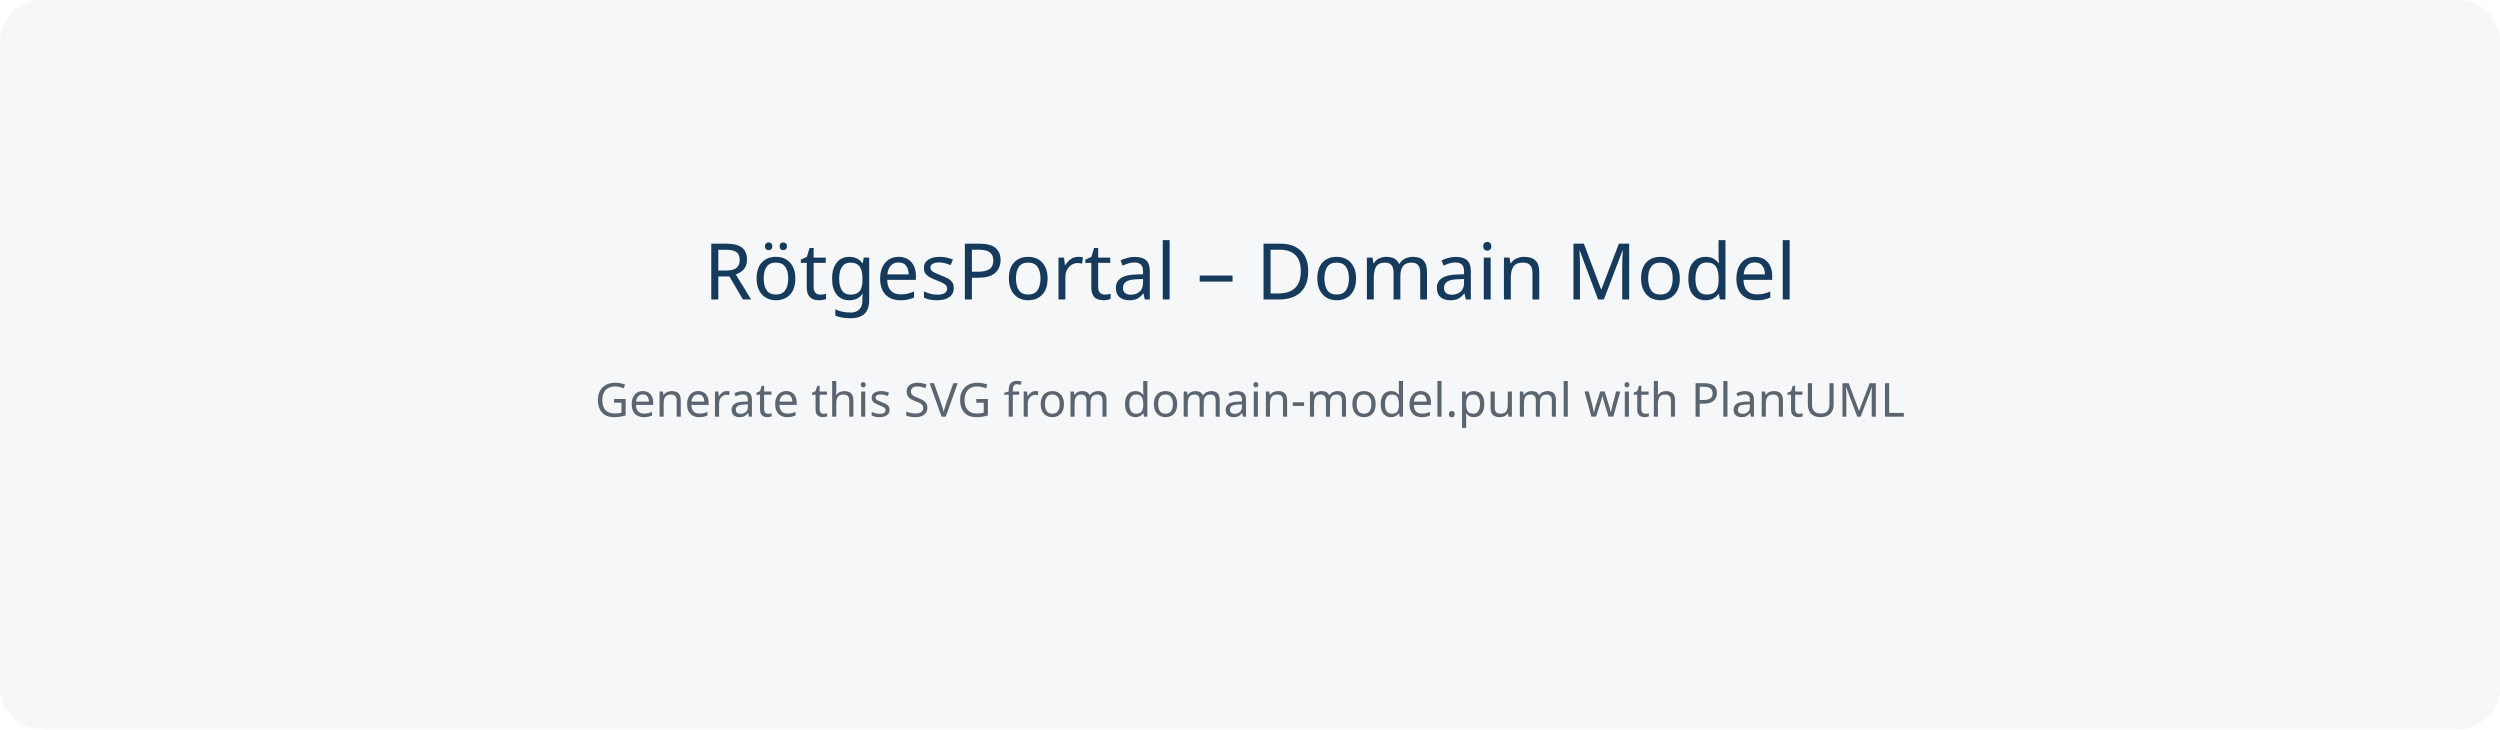
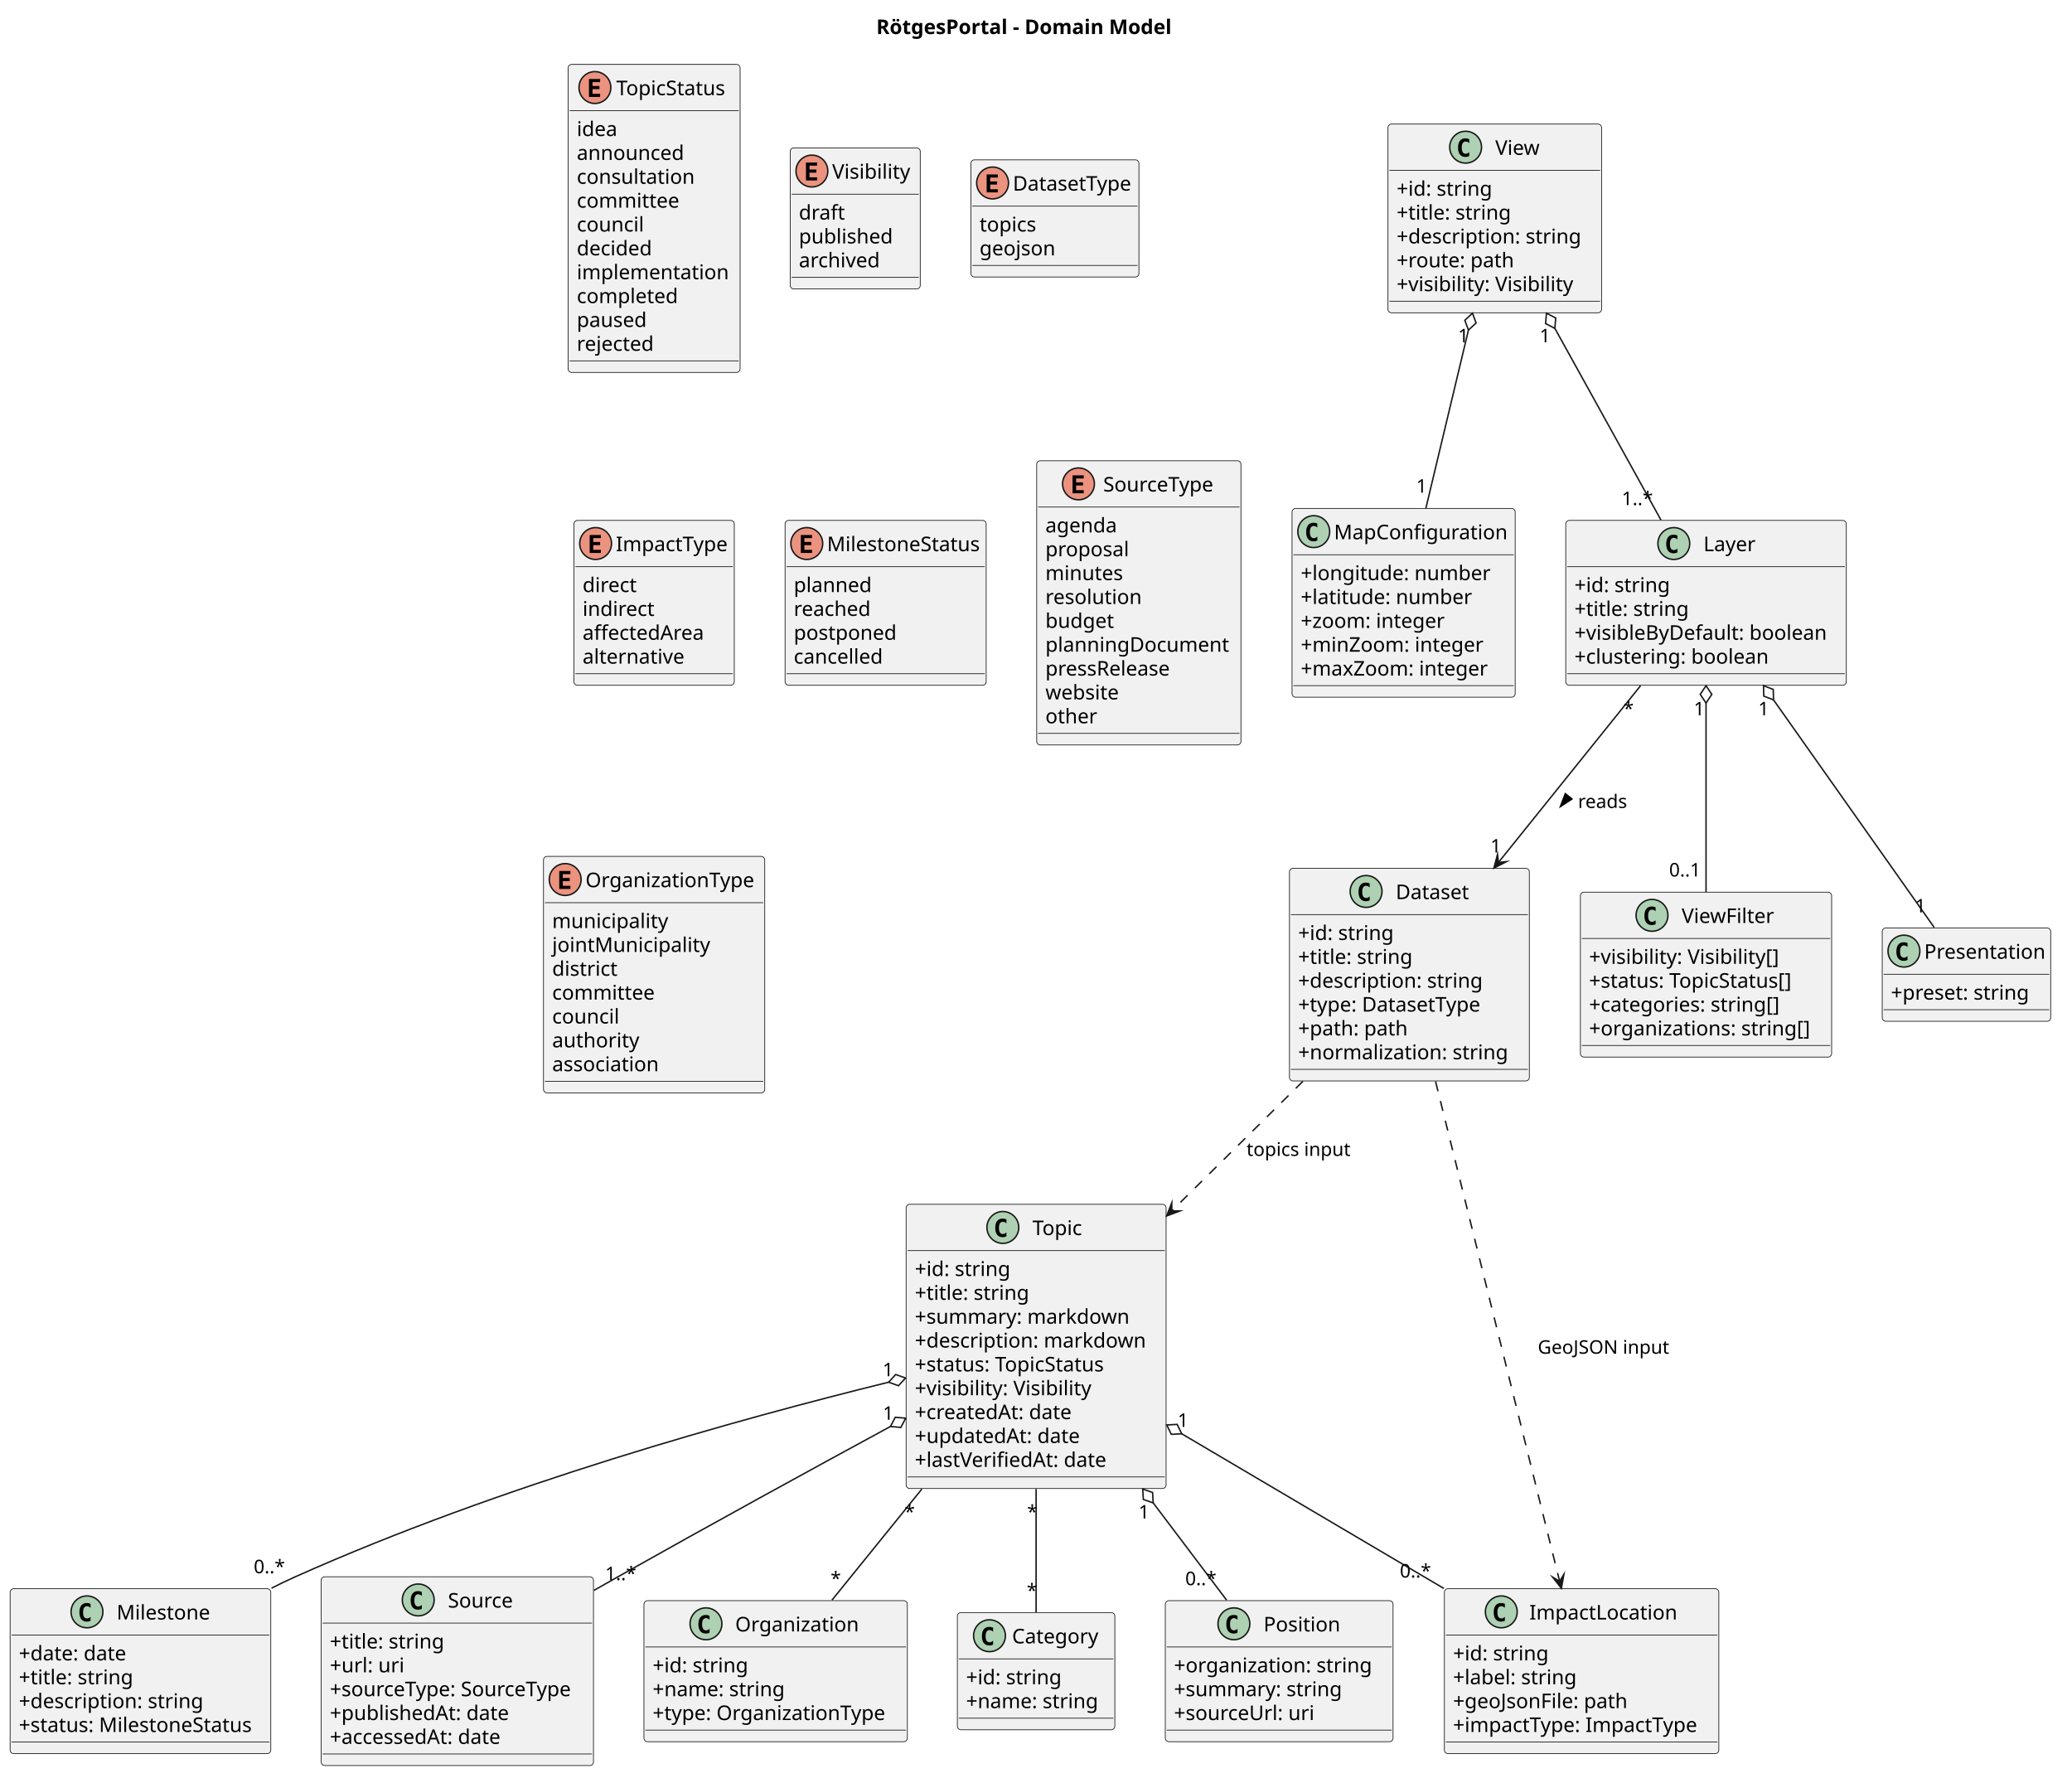
- <svg xmlns="http://www.w3.org/2000/svg" width="960" height="280" viewBox="0 0 960 280" role="img" aria-labelledby="title description">
-   <rect width="960" height="280" rx="16" fill="#f5f7f8" />
-   <text x="480" y="115" text-anchor="middle" font-family="sans-serif" font-size="30" fill="#153a5b">RötgesPortal – Domain Model</text>
-   <text x="480" y="160" text-anchor="middle" font-family="sans-serif" font-size="18" fill="#5b6570">Generate this SVG from domain-model.puml with PlantUML</text>
+ <svg xmlns="http://www.w3.org/2000/svg" contentStyleType="text/css" data-diagram-type="CLASS" height="1235px" preserveAspectRatio="none" style="width:1432px;height:1235px;background:#FFFFFF;" version="1.1" viewBox="0 0 1432 1235" width="1432px" zoomAndPan="magnify">
+   <defs />
+   <g>
+     <g class="title" data-source-line="1">
+       <text fill="#000000" font-family="sans-serif" font-size="14" font-weight="700" lengthAdjust="spacing" textLength="214.04" x="605.62" y="23.535">RötgesPortal - Domain Model</text>
+     </g>
+     <g class="entity" data-qualified-name="Topic" data-source-line="6" id="ent0001">
+       <rect fill="#F1F1F1" height="196.394" rx="2.5" ry="2.5" style="stroke:#181818;stroke-width:0.5;" width="179.665" x="626.24" y="832.178" />
+       <ellipse cx="693.082" cy="848.178" fill="#ADD1B2" rx="11" ry="11" style="stroke:#181818;stroke-width:1;" />
+       <path d="M695.555,854.321 Q694.974,854.62 694.335,854.77 Q693.696,854.919 692.99,854.919 Q690.483,854.919 689.163,853.267 Q687.843,851.615 687.843,848.494 Q687.843,845.365 689.163,843.713 Q690.483,842.061 692.99,842.061 Q693.696,842.061 694.343,842.211 Q694.99,842.36 695.555,842.659 L695.555,845.381 Q694.924,844.8 694.331,844.531 Q693.737,844.261 693.106,844.261 Q691.761,844.261 691.077,845.327 Q690.392,846.394 690.392,848.494 Q690.392,850.586 691.077,851.653 Q691.761,852.719 693.106,852.719 Q693.737,852.719 694.331,852.449 Q694.924,852.18 695.555,851.599 Z " fill="#000000" />
+       <text fill="#000000" font-family="sans-serif" font-size="14" lengthAdjust="spacing" textLength="37.481" x="713.582" y="853.469">Topic</text>
+       <line style="stroke:#181818;stroke-width:0.5;" x1="627.24" x2="804.905" y1="864.178" y2="864.178" />
+       <text fill="#000000" font-family="sans-serif" font-size="14" lengthAdjust="spacing" textLength="72.413" x="632.24" y="881.713">+id: string</text>
+       <text fill="#000000" font-family="sans-serif" font-size="14" lengthAdjust="spacing" textLength="85.921" x="632.24" y="898.202">+title: string</text>
+       <text fill="#000000" font-family="sans-serif" font-size="14" lengthAdjust="spacing" textLength="154.328" x="632.24" y="914.69">+summary: markdown</text>
+       <text fill="#000000" font-family="sans-serif" font-size="14" lengthAdjust="spacing" textLength="167.665" x="632.24" y="931.178">+description: markdown</text>
+       <text fill="#000000" font-family="sans-serif" font-size="14" lengthAdjust="spacing" textLength="140.205" x="632.24" y="947.667">+status: TopicStatus</text>
+       <text fill="#000000" font-family="sans-serif" font-size="14" lengthAdjust="spacing" textLength="133.855" x="632.24" y="964.155">+visibility: Visibility</text>
+       <text fill="#000000" font-family="sans-serif" font-size="14" lengthAdjust="spacing" textLength="114.741" x="632.24" y="980.643">+createdAt: date</text>
+       <text fill="#000000" font-family="sans-serif" font-size="14" lengthAdjust="spacing" textLength="120.353" x="632.24" y="997.131">+updatedAt: date</text>
+       <text fill="#000000" font-family="sans-serif" font-size="14" lengthAdjust="spacing" textLength="141.148" x="632.24" y="1013.62">+lastVerifiedAt: date</text>
+       <line style="stroke:#181818;stroke-width:0.5;" x1="627.24" x2="804.905" y1="1020.573" y2="1020.573" />
+     </g>
+     <g class="entity" data-qualified-name="TopicStatus" data-source-line="18" id="ent0002">
+       <rect fill="#F1F1F1" height="212.883" rx="2.5" ry="2.5" style="stroke:#181818;stroke-width:0.5;" width="118.873" x="392.63" y="44.488" />
+       <ellipse cx="411.15" cy="60.488" fill="#EB937F" rx="11" ry="11" style="stroke:#181818;stroke-width:1;" />
+       <path d="M414.764,66.988 L407.045,66.988 L407.045,54.595 L414.764,54.595 L414.764,56.753 L409.493,56.753 L409.493,59.426 L414.266,59.426 L414.266,61.584 L409.493,61.584 L409.493,64.83 L414.764,64.83 Z " fill="#000000" />
+       <text fill="#000000" font-family="sans-serif" font-size="14" lengthAdjust="spacing" textLength="79.051" x="425.932" y="65.779">TopicStatus</text>
+       <line style="stroke:#181818;stroke-width:0.5;" x1="393.63" x2="510.503" y1="76.488" y2="76.488" />
+       <text fill="#000000" font-family="sans-serif" font-size="14" lengthAdjust="spacing" textLength="28.39" x="398.63" y="94.023">idea</text>
+       <text fill="#000000" font-family="sans-serif" font-size="14" lengthAdjust="spacing" textLength="74.867" x="398.63" y="110.512">announced</text>
+       <text fill="#000000" font-family="sans-serif" font-size="14" lengthAdjust="spacing" textLength="83.87" x="398.63" y="127">consultation</text>
+       <text fill="#000000" font-family="sans-serif" font-size="14" lengthAdjust="spacing" textLength="72.03" x="398.63" y="143.488">committee</text>
+       <text fill="#000000" font-family="sans-serif" font-size="14" lengthAdjust="spacing" textLength="48.412" x="398.63" y="159.977">council</text>
+       <text fill="#000000" font-family="sans-serif" font-size="14" lengthAdjust="spacing" textLength="53.252" x="398.63" y="176.465">decided</text>
+       <text fill="#000000" font-family="sans-serif" font-size="14" lengthAdjust="spacing" textLength="106.873" x="398.63" y="192.953">implementation</text>
+       <text fill="#000000" font-family="sans-serif" font-size="14" lengthAdjust="spacing" textLength="71.347" x="398.63" y="209.441">completed</text>
+       <text fill="#000000" font-family="sans-serif" font-size="14" lengthAdjust="spacing" textLength="48.98" x="398.63" y="225.93">paused</text>
+       <text fill="#000000" font-family="sans-serif" font-size="14" lengthAdjust="spacing" textLength="54.605" x="398.63" y="242.418">rejected</text>
+       <line style="stroke:#181818;stroke-width:0.5;" x1="393.63" x2="510.503" y1="249.371" y2="249.371" />
+     </g>
+     <g class="entity" data-qualified-name="Visibility" data-source-line="31" id="ent0003">
+       <rect fill="#F1F1F1" height="97.465" rx="2.5" ry="2.5" style="stroke:#181818;stroke-width:0.5;" width="89.887" x="546.12" y="102.198" />
+       <ellipse cx="561.12" cy="118.198" fill="#EB937F" rx="11" ry="11" style="stroke:#181818;stroke-width:1;" />
+       <path d="M564.734,124.698 L557.014,124.698 L557.014,112.305 L564.734,112.305 L564.734,114.463 L559.463,114.463 L559.463,117.136 L564.236,117.136 L564.236,119.294 L559.463,119.294 L559.463,122.54 L564.734,122.54 Z " fill="#000000" />
+       <text fill="#000000" font-family="sans-serif" font-size="14" lengthAdjust="spacing" textLength="57.887" x="575.12" y="123.489">Visibility</text>
+       <line style="stroke:#181818;stroke-width:0.5;" x1="547.12" x2="635.007" y1="134.198" y2="134.198" />
+       <text fill="#000000" font-family="sans-serif" font-size="14" lengthAdjust="spacing" textLength="32.655" x="552.12" y="151.733">draft</text>
+       <text fill="#000000" font-family="sans-serif" font-size="14" lengthAdjust="spacing" textLength="66.842" x="552.12" y="168.222">published</text>
+       <text fill="#000000" font-family="sans-serif" font-size="14" lengthAdjust="spacing" textLength="57.224" x="552.12" y="184.71">archived</text>
+       <line style="stroke:#181818;stroke-width:0.5;" x1="547.12" x2="635.007" y1="191.663" y2="191.663" />
+     </g>
+     <g class="entity" data-qualified-name="Dataset" data-source-line="37" id="ent0004">
+       <rect fill="#F1F1F1" height="146.93" rx="2.5" ry="2.5" style="stroke:#181818;stroke-width:0.5;" width="165.795" x="891.17" y="600.008" />
+       <ellipse cx="944.138" cy="616.008" fill="#ADD1B2" rx="11" ry="11" style="stroke:#181818;stroke-width:1;" />
+       <path d="M946.611,622.151 Q946.03,622.45 945.391,622.6 Q944.752,622.749 944.047,622.749 Q941.54,622.749 940.22,621.097 Q938.9,619.445 938.9,616.324 Q938.9,613.195 940.22,611.543 Q941.54,609.891 944.047,609.891 Q944.752,609.891 945.399,610.04 Q946.047,610.19 946.611,610.489 L946.611,613.211 Q945.981,612.63 945.387,612.361 Q944.793,612.091 944.163,612.091 Q942.818,612.091 942.133,613.158 Q941.448,614.224 941.448,616.324 Q941.448,618.416 942.133,619.483 Q942.818,620.549 944.163,620.549 Q944.793,620.549 945.387,620.279 Q945.981,620.01 946.611,619.429 Z " fill="#000000" />
+       <text fill="#000000" font-family="sans-serif" font-size="14" lengthAdjust="spacing" textLength="51.358" x="964.638" y="621.299">Dataset</text>
+       <line style="stroke:#181818;stroke-width:0.5;" x1="892.17" x2="1055.965" y1="632.008" y2="632.008" />
+       <text fill="#000000" font-family="sans-serif" font-size="14" lengthAdjust="spacing" textLength="72.413" x="897.17" y="649.543">+id: string</text>
+       <text fill="#000000" font-family="sans-serif" font-size="14" lengthAdjust="spacing" textLength="85.921" x="897.17" y="666.032">+title: string</text>
+       <text fill="#000000" font-family="sans-serif" font-size="14" lengthAdjust="spacing" textLength="135.632" x="897.17" y="682.52">+description: string</text>
+       <text fill="#000000" font-family="sans-serif" font-size="14" lengthAdjust="spacing" textLength="133.287" x="897.17" y="699.008">+type: DatasetType</text>
+       <text fill="#000000" font-family="sans-serif" font-size="14" lengthAdjust="spacing" textLength="80.924" x="897.17" y="715.497">+path: path</text>
+       <text fill="#000000" font-family="sans-serif" font-size="14" lengthAdjust="spacing" textLength="153.795" x="897.17" y="731.985">+normalization: string</text>
+       <line style="stroke:#181818;stroke-width:0.5;" x1="892.17" x2="1055.965" y1="738.938" y2="738.938" />
+     </g>
+     <g class="entity" data-qualified-name="DatasetType" data-source-line="46" id="ent0005">
+       <rect fill="#F1F1F1" height="80.977" rx="2.5" ry="2.5" style="stroke:#181818;stroke-width:0.5;" width="116.137" x="671" y="110.438" />
+       <ellipse cx="686" cy="126.438" fill="#EB937F" rx="11" ry="11" style="stroke:#181818;stroke-width:1;" />
+       <path d="M689.614,132.938 L681.894,132.938 L681.894,120.545 L689.614,120.545 L689.614,122.703 L684.343,122.703 L684.343,125.376 L689.116,125.376 L689.116,127.534 L684.343,127.534 L684.343,130.78 L689.614,130.78 Z " fill="#000000" />
+       <text fill="#000000" font-family="sans-serif" font-size="14" lengthAdjust="spacing" textLength="84.137" x="700" y="131.729">DatasetType</text>
+       <line style="stroke:#181818;stroke-width:0.5;" x1="672" x2="786.137" y1="142.438" y2="142.438" />
+       <text fill="#000000" font-family="sans-serif" font-size="14" lengthAdjust="spacing" textLength="41.002" x="677" y="159.973">topics</text>
+       <text fill="#000000" font-family="sans-serif" font-size="14" lengthAdjust="spacing" textLength="53.812" x="677" y="176.462">geojson</text>
+       <line style="stroke:#181818;stroke-width:0.5;" x1="672" x2="786.137" y1="183.415" y2="183.415" />
+     </g>
+     <g class="entity" data-qualified-name="View" data-source-line="51" id="ent0006">
+       <rect fill="#F1F1F1" height="130.441" rx="2.5" ry="2.5" style="stroke:#181818;stroke-width:0.5;" width="147.632" x="959.25" y="85.708" />
+       <ellipse cx="1012.922" cy="101.708" fill="#ADD1B2" rx="11" ry="11" style="stroke:#181818;stroke-width:1;" />
+       <path d="M1015.395,107.851 Q1014.814,108.15 1014.175,108.3 Q1013.536,108.449 1012.831,108.449 Q1010.324,108.449 1009.004,106.797 Q1007.684,105.145 1007.684,102.024 Q1007.684,98.895 1009.004,97.243 Q1010.324,95.591 1012.831,95.591 Q1013.536,95.591 1014.184,95.74 Q1014.831,95.89 1015.395,96.189 L1015.395,98.911 Q1014.765,98.33 1014.171,98.061 Q1013.578,97.791 1012.947,97.791 Q1011.602,97.791 1010.917,98.858 Q1010.232,99.924 1010.232,102.024 Q1010.232,104.116 1010.917,105.183 Q1011.602,106.249 1012.947,106.249 Q1013.578,106.249 1014.171,105.98 Q1014.765,105.71 1015.395,105.129 Z " fill="#000000" />
+       <text fill="#000000" font-family="sans-serif" font-size="14" lengthAdjust="spacing" textLength="31.787" x="1033.422" y="106.999">View</text>
+       <line style="stroke:#181818;stroke-width:0.5;" x1="960.25" x2="1105.882" y1="117.708" y2="117.708" />
+       <text fill="#000000" font-family="sans-serif" font-size="14" lengthAdjust="spacing" textLength="72.413" x="965.25" y="135.243">+id: string</text>
+       <text fill="#000000" font-family="sans-serif" font-size="14" lengthAdjust="spacing" textLength="85.921" x="965.25" y="151.732">+title: string</text>
+       <text fill="#000000" font-family="sans-serif" font-size="14" lengthAdjust="spacing" textLength="135.632" x="965.25" y="168.22">+description: string</text>
+       <text fill="#000000" font-family="sans-serif" font-size="14" lengthAdjust="spacing" textLength="86.509" x="965.25" y="184.708">+route: path</text>
+       <text fill="#000000" font-family="sans-serif" font-size="14" lengthAdjust="spacing" textLength="133.855" x="965.25" y="201.197">+visibility: Visibility</text>
+       <line style="stroke:#181818;stroke-width:0.5;" x1="960.25" x2="1105.882" y1="208.15" y2="208.15" />
+     </g>
+     <g class="entity" data-qualified-name="MapConfiguration" data-source-line="59" id="ent0007">
+       <rect fill="#F1F1F1" height="130.441" rx="2.5" ry="2.5" style="stroke:#181818;stroke-width:0.5;" width="154.22" x="892.96" y="351.348" />
+       <ellipse cx="907.96" cy="367.348" fill="#ADD1B2" rx="11" ry="11" style="stroke:#181818;stroke-width:1;" />
+       <path d="M910.433,373.491 Q909.852,373.79 909.213,373.94 Q908.574,374.089 907.868,374.089 Q905.361,374.089 904.042,372.437 Q902.722,370.785 902.722,367.664 Q902.722,364.535 904.042,362.883 Q905.361,361.231 907.868,361.231 Q908.574,361.231 909.221,361.38 Q909.869,361.53 910.433,361.829 L910.433,364.551 Q909.802,363.97 909.209,363.701 Q908.615,363.431 907.984,363.431 Q906.64,363.431 905.955,364.498 Q905.27,365.564 905.27,367.664 Q905.27,369.756 905.955,370.823 Q906.64,371.889 907.984,371.889 Q908.615,371.889 909.209,371.62 Q909.802,371.35 910.433,370.769 Z " fill="#000000" />
+       <text fill="#000000" font-family="sans-serif" font-size="14" lengthAdjust="spacing" textLength="122.22" x="921.96" y="372.639">MapConfiguration</text>
+       <line style="stroke:#181818;stroke-width:0.5;" x1="893.96" x2="1046.18" y1="383.348" y2="383.348" />
+       <text fill="#000000" font-family="sans-serif" font-size="14" lengthAdjust="spacing" textLength="137.423" x="898.96" y="400.883">+longitude: number</text>
+       <text fill="#000000" font-family="sans-serif" font-size="14" lengthAdjust="spacing" textLength="124.373" x="898.96" y="417.372">+latitude: number</text>
+       <text fill="#000000" font-family="sans-serif" font-size="14" lengthAdjust="spacing" textLength="106.312" x="898.96" y="433.86">+zoom: integer</text>
+       <text fill="#000000" font-family="sans-serif" font-size="14" lengthAdjust="spacing" textLength="132.556" x="898.96" y="450.348">+minZoom: integer</text>
+       <text fill="#000000" font-family="sans-serif" font-size="14" lengthAdjust="spacing" textLength="136.138" x="898.96" y="466.837">+maxZoom: integer</text>
+       <line style="stroke:#181818;stroke-width:0.5;" x1="893.96" x2="1046.18" y1="473.79" y2="473.79" />
+     </g>
+     <g class="entity" data-qualified-name="Layer" data-source-line="67" id="ent0008">
+       <rect fill="#F1F1F1" height="113.953" rx="2.5" ry="2.5" style="stroke:#181818;stroke-width:0.5;" width="193.904" x="1082.12" y="359.588" />
+       <ellipse cx="1156.803" cy="375.588" fill="#ADD1B2" rx="11" ry="11" style="stroke:#181818;stroke-width:1;" />
+       <path d="M1159.276,381.731 Q1158.695,382.03 1158.055,382.18 Q1157.416,382.329 1156.711,382.329 Q1154.204,382.329 1152.884,380.677 Q1151.564,379.025 1151.564,375.904 Q1151.564,372.775 1152.884,371.123 Q1154.204,369.471 1156.711,369.471 Q1157.416,369.471 1158.064,369.62 Q1158.711,369.77 1159.276,370.069 L1159.276,372.791 Q1158.645,372.21 1158.051,371.941 Q1157.458,371.671 1156.827,371.671 Q1155.482,371.671 1154.797,372.738 Q1154.113,373.804 1154.113,375.904 Q1154.113,377.996 1154.797,379.063 Q1155.482,380.129 1156.827,380.129 Q1157.458,380.129 1158.051,379.86 Q1158.645,379.59 1159.276,379.009 Z " fill="#000000" />
+       <text fill="#000000" font-family="sans-serif" font-size="14" lengthAdjust="spacing" textLength="36.039" x="1177.303" y="380.879">Layer</text>
+       <line style="stroke:#181818;stroke-width:0.5;" x1="1083.12" x2="1275.024" y1="391.588" y2="391.588" />
+       <text fill="#000000" font-family="sans-serif" font-size="14" lengthAdjust="spacing" textLength="72.413" x="1088.12" y="409.123">+id: string</text>
+       <text fill="#000000" font-family="sans-serif" font-size="14" lengthAdjust="spacing" textLength="85.921" x="1088.12" y="425.612">+title: string</text>
+       <text fill="#000000" font-family="sans-serif" font-size="14" lengthAdjust="spacing" textLength="181.904" x="1088.12" y="442.1">+visibleByDefault: boolean</text>
+       <text fill="#000000" font-family="sans-serif" font-size="14" lengthAdjust="spacing" textLength="141.538" x="1088.12" y="458.588">+clustering: boolean</text>
+       <line style="stroke:#181818;stroke-width:0.5;" x1="1083.12" x2="1275.024" y1="465.541" y2="465.541" />
+     </g>
+     <g class="entity" data-qualified-name="ViewFilter" data-source-line="74" id="ent0009">
+       <rect fill="#F1F1F1" height="113.953" rx="2.5" ry="2.5" style="stroke:#181818;stroke-width:0.5;" width="173.649" x="1092.24" y="616.498" />
+       <ellipse cx="1141.739" cy="632.498" fill="#ADD1B2" rx="11" ry="11" style="stroke:#181818;stroke-width:1;" />
+       <path d="M1144.212,638.641 Q1143.631,638.94 1142.992,639.09 Q1142.353,639.239 1141.647,639.239 Q1139.14,639.239 1137.821,637.587 Q1136.501,635.935 1136.501,632.814 Q1136.501,629.685 1137.821,628.033 Q1139.14,626.381 1141.647,626.381 Q1142.353,626.381 1143,626.53 Q1143.648,626.68 1144.212,626.979 L1144.212,629.701 Q1143.581,629.12 1142.988,628.851 Q1142.394,628.581 1141.763,628.581 Q1140.419,628.581 1139.734,629.648 Q1139.049,630.714 1139.049,632.814 Q1139.049,634.906 1139.734,635.973 Q1140.419,637.039 1141.763,637.039 Q1142.394,637.039 1142.988,636.769 Q1143.581,636.5 1144.212,635.919 Z " fill="#000000" />
+       <text fill="#000000" font-family="sans-serif" font-size="14" lengthAdjust="spacing" textLength="66.151" x="1162.239" y="637.789">ViewFilter</text>
+       <line style="stroke:#181818;stroke-width:0.5;" x1="1093.24" x2="1264.889" y1="648.498" y2="648.498" />
+       <text fill="#000000" font-family="sans-serif" font-size="14" lengthAdjust="spacing" textLength="142.96" x="1098.24" y="666.033">+visibility: Visibility[]</text>
+       <text fill="#000000" font-family="sans-serif" font-size="14" lengthAdjust="spacing" textLength="149.31" x="1098.24" y="682.522">+status: TopicStatus[]</text>
+       <text fill="#000000" font-family="sans-serif" font-size="14" lengthAdjust="spacing" textLength="138.64" x="1098.24" y="699.01">+categories: string[]</text>
+       <text fill="#000000" font-family="sans-serif" font-size="14" lengthAdjust="spacing" textLength="161.649" x="1098.24" y="715.498">+organizations: string[]</text>
+       <line style="stroke:#181818;stroke-width:0.5;" x1="1093.24" x2="1264.889" y1="722.451" y2="722.451" />
+     </g>
+     <g class="entity" data-qualified-name="Presentation" data-source-line="81" id="ent0010">
+       <rect fill="#F1F1F1" height="64.488" rx="2.5" ry="2.5" style="stroke:#181818;stroke-width:0.5;" width="116.431" x="1300.85" y="641.228" />
+       <ellipse cx="1315.85" cy="657.228" fill="#ADD1B2" rx="11" ry="11" style="stroke:#181818;stroke-width:1;" />
+       <path d="M1318.323,663.371 Q1317.742,663.67 1317.103,663.82 Q1316.464,663.969 1315.758,663.969 Q1313.251,663.969 1311.931,662.317 Q1310.612,660.665 1310.612,657.544 Q1310.612,654.415 1311.931,652.763 Q1313.251,651.111 1315.758,651.111 Q1316.464,651.111 1317.111,651.26 Q1317.759,651.41 1318.323,651.709 L1318.323,654.431 Q1317.692,653.85 1317.099,653.581 Q1316.505,653.311 1315.874,653.311 Q1314.53,653.311 1313.845,654.378 Q1313.16,655.444 1313.16,657.544 Q1313.16,659.636 1313.845,660.703 Q1314.53,661.769 1315.874,661.769 Q1316.505,661.769 1317.099,661.5 Q1317.692,661.23 1318.323,660.649 Z " fill="#000000" />
+       <text fill="#000000" font-family="sans-serif" font-size="14" lengthAdjust="spacing" textLength="84.431" x="1329.85" y="662.519">Presentation</text>
+       <line style="stroke:#181818;stroke-width:0.5;" x1="1301.85" x2="1416.281" y1="673.228" y2="673.228" />
+       <text fill="#000000" font-family="sans-serif" font-size="14" lengthAdjust="spacing" textLength="102.067" x="1306.85" y="690.763">+preset: string</text>
+       <line style="stroke:#181818;stroke-width:0.5;" x1="1301.85" x2="1416.281" y1="697.717" y2="697.717" />
+     </g>
+     <g class="entity" data-qualified-name="ImpactLocation" data-source-line="85" id="ent0011">
+       <rect fill="#F1F1F1" height="113.953" rx="2.5" ry="2.5" style="stroke:#181818;stroke-width:0.5;" width="189.666" x="998.24" y="1097.818" />
+       <ellipse cx="1037.573" cy="1113.818" fill="#ADD1B2" rx="11" ry="11" style="stroke:#181818;stroke-width:1;" />
+       <path d="M1040.046,1119.961 Q1039.466,1120.26 1038.826,1120.41 Q1038.187,1120.559 1037.482,1120.559 Q1034.975,1120.559 1033.655,1118.907 Q1032.335,1117.255 1032.335,1114.134 Q1032.335,1111.005 1033.655,1109.353 Q1034.975,1107.701 1037.482,1107.701 Q1038.187,1107.701 1038.835,1107.851 Q1039.482,1108 1040.046,1108.299 L1040.046,1111.021 Q1039.416,1110.44 1038.822,1110.171 Q1038.229,1109.901 1037.598,1109.901 Q1036.253,1109.901 1035.568,1110.967 Q1034.883,1112.034 1034.883,1114.134 Q1034.883,1116.226 1035.568,1117.293 Q1036.253,1118.359 1037.598,1118.359 Q1038.229,1118.359 1038.822,1118.09 Q1039.416,1117.82 1040.046,1117.239 Z " fill="#000000" />
+       <text fill="#000000" font-family="sans-serif" font-size="14" lengthAdjust="spacing" textLength="103.592" x="1056.981" y="1119.109">ImpactLocation</text>
+       <line style="stroke:#181818;stroke-width:0.5;" x1="999.24" x2="1186.906" y1="1129.818" y2="1129.818" />
+       <text fill="#000000" font-family="sans-serif" font-size="14" lengthAdjust="spacing" textLength="72.413" x="1004.24" y="1147.353">+id: string</text>
+       <text fill="#000000" font-family="sans-serif" font-size="14" lengthAdjust="spacing" textLength="91.991" x="1004.24" y="1163.842">+label: string</text>
+       <text fill="#000000" font-family="sans-serif" font-size="14" lengthAdjust="spacing" textLength="127.764" x="1004.24" y="1180.33">+geoJsonFile: path</text>
+       <text fill="#000000" font-family="sans-serif" font-size="14" lengthAdjust="spacing" textLength="177.666" x="1004.24" y="1196.818">+impactType: ImpactType</text>
+       <line style="stroke:#181818;stroke-width:0.5;" x1="999.24" x2="1186.906" y1="1203.771" y2="1203.771" />
+     </g>
+     <g class="entity" data-qualified-name="ImpactType" data-source-line="92" id="ent0012">
+       <rect fill="#F1F1F1" height="113.953" rx="2.5" ry="2.5" style="stroke:#181818;stroke-width:0.5;" width="110.832" x="396.65" y="359.588" />
+       <ellipse cx="411.65" cy="375.588" fill="#EB937F" rx="11" ry="11" style="stroke:#181818;stroke-width:1;" />
+       <path d="M415.264,382.088 L407.545,382.088 L407.545,369.695 L415.264,369.695 L415.264,371.853 L409.993,371.853 L409.993,374.526 L414.766,374.526 L414.766,376.685 L409.993,376.685 L409.993,379.93 L415.264,379.93 Z " fill="#000000" />
+       <text fill="#000000" font-family="sans-serif" font-size="14" lengthAdjust="spacing" textLength="78.832" x="425.65" y="380.879">ImpactType</text>
+       <line style="stroke:#181818;stroke-width:0.5;" x1="397.65" x2="506.482" y1="391.588" y2="391.588" />
+       <text fill="#000000" font-family="sans-serif" font-size="14" lengthAdjust="spacing" textLength="38.794" x="402.65" y="409.123">direct</text>
+       <text fill="#000000" font-family="sans-serif" font-size="14" lengthAdjust="spacing" textLength="51.529" x="402.65" y="425.612">indirect</text>
+       <text fill="#000000" font-family="sans-serif" font-size="14" lengthAdjust="spacing" textLength="85.764" x="402.65" y="442.1">affectedArea</text>
+       <text fill="#000000" font-family="sans-serif" font-size="14" lengthAdjust="spacing" textLength="71.292" x="402.65" y="458.588">alternative</text>
+       <line style="stroke:#181818;stroke-width:0.5;" x1="397.65" x2="506.482" y1="465.541" y2="465.541" />
+     </g>
+     <g class="entity" data-qualified-name="Milestone" data-source-line="99" id="ent0013">
+       <rect fill="#F1F1F1" height="113.953" rx="2.5" ry="2.5" style="stroke:#181818;stroke-width:0.5;" width="180.137" x="7" y="1097.818" />
+       <ellipse cx="60.112" cy="1113.818" fill="#ADD1B2" rx="11" ry="11" style="stroke:#181818;stroke-width:1;" />
+       <path d="M62.585,1119.961 Q62.004,1120.26 61.365,1120.41 Q60.726,1120.559 60.02,1120.559 Q57.513,1120.559 56.193,1118.907 Q54.873,1117.255 54.873,1114.134 Q54.873,1111.005 56.193,1109.353 Q57.513,1107.701 60.02,1107.701 Q60.726,1107.701 61.373,1107.851 Q62.02,1108 62.585,1108.299 L62.585,1111.021 Q61.954,1110.44 61.361,1110.171 Q60.767,1109.901 60.136,1109.901 Q58.791,1109.901 58.107,1110.967 Q57.422,1112.034 57.422,1114.134 Q57.422,1116.226 58.107,1117.293 Q58.791,1118.359 60.136,1118.359 Q60.767,1118.359 61.361,1118.09 Q61.954,1117.82 62.585,1117.239 Z " fill="#000000" />
+       <text fill="#000000" font-family="sans-serif" font-size="14" lengthAdjust="spacing" textLength="65.413" x="80.612" y="1119.109">Milestone</text>
+       <line style="stroke:#181818;stroke-width:0.5;" x1="8" x2="186.137" y1="1129.818" y2="1129.818" />
+       <text fill="#000000" font-family="sans-serif" font-size="14" lengthAdjust="spacing" textLength="79.147" x="13" y="1147.353">+date: date</text>
+       <text fill="#000000" font-family="sans-serif" font-size="14" lengthAdjust="spacing" textLength="85.921" x="13" y="1163.842">+title: string</text>
+       <text fill="#000000" font-family="sans-serif" font-size="14" lengthAdjust="spacing" textLength="135.632" x="13" y="1180.33">+description: string</text>
+       <text fill="#000000" font-family="sans-serif" font-size="14" lengthAdjust="spacing" textLength="168.137" x="13" y="1196.818">+status: MilestoneStatus</text>
+       <line style="stroke:#181818;stroke-width:0.5;" x1="8" x2="186.137" y1="1203.771" y2="1203.771" />
+     </g>
+     <g class="entity" data-qualified-name="MilestoneStatus" data-source-line="106" id="ent0014">
+       <rect fill="#F1F1F1" height="113.953" rx="2.5" ry="2.5" style="stroke:#181818;stroke-width:0.5;" width="138.982" x="542.58" y="359.588" />
+       <ellipse cx="557.58" cy="375.588" fill="#EB937F" rx="11" ry="11" style="stroke:#181818;stroke-width:1;" />
+       <path d="M561.194,382.088 L553.475,382.088 L553.475,369.695 L561.194,369.695 L561.194,371.853 L555.923,371.853 L555.923,374.526 L560.696,374.526 L560.696,376.685 L555.923,376.685 L555.923,379.93 L561.194,379.93 Z " fill="#000000" />
+       <text fill="#000000" font-family="sans-serif" font-size="14" lengthAdjust="spacing" textLength="106.982" x="571.58" y="380.879">MilestoneStatus</text>
+       <line style="stroke:#181818;stroke-width:0.5;" x1="543.58" x2="680.562" y1="391.588" y2="391.588" />
+       <text fill="#000000" font-family="sans-serif" font-size="14" lengthAdjust="spacing" textLength="54.578" x="548.58" y="409.123">planned</text>
+       <text fill="#000000" font-family="sans-serif" font-size="14" lengthAdjust="spacing" textLength="53.73" x="548.58" y="425.612">reached</text>
+       <text fill="#000000" font-family="sans-serif" font-size="14" lengthAdjust="spacing" textLength="72.495" x="548.58" y="442.1">postponed</text>
+       <text fill="#000000" font-family="sans-serif" font-size="14" lengthAdjust="spacing" textLength="63.267" x="548.58" y="458.588">cancelled</text>
+       <line style="stroke:#181818;stroke-width:0.5;" x1="543.58" x2="680.562" y1="465.541" y2="465.541" />
+     </g>
+     <g class="entity" data-qualified-name="Source" data-source-line="113" id="ent0015">
+       <rect fill="#F1F1F1" height="130.441" rx="2.5" ry="2.5" style="stroke:#181818;stroke-width:0.5;" width="188.196" x="221.97" y="1089.578" />
+       <ellipse cx="289.055" cy="1105.578" fill="#ADD1B2" rx="11" ry="11" style="stroke:#181818;stroke-width:1;" />
+       <path d="M291.528,1111.721 Q290.947,1112.02 290.307,1112.17 Q289.668,1112.319 288.963,1112.319 Q286.456,1112.319 285.136,1110.667 Q283.816,1109.015 283.816,1105.894 Q283.816,1102.765 285.136,1101.113 Q286.456,1099.461 288.963,1099.461 Q289.668,1099.461 290.316,1099.611 Q290.963,1099.76 291.528,1100.059 L291.528,1102.781 Q290.897,1102.2 290.303,1101.931 Q289.71,1101.661 289.079,1101.661 Q287.734,1101.661 287.049,1102.727 Q286.365,1103.794 286.365,1105.894 Q286.365,1107.986 287.049,1109.053 Q287.734,1110.119 289.079,1110.119 Q289.71,1110.119 290.303,1109.85 Q290.897,1109.58 291.528,1108.999 Z " fill="#000000" />
+       <text fill="#000000" font-family="sans-serif" font-size="14" lengthAdjust="spacing" textLength="45.527" x="309.555" y="1110.869">Source</text>
+       <line style="stroke:#181818;stroke-width:0.5;" x1="222.97" x2="409.166" y1="1121.578" y2="1121.578" />
+       <text fill="#000000" font-family="sans-serif" font-size="14" lengthAdjust="spacing" textLength="85.921" x="227.97" y="1139.113">+title: string</text>
+       <text fill="#000000" font-family="sans-serif" font-size="14" lengthAdjust="spacing" textLength="56.916" x="227.97" y="1155.602">+url: uri</text>
+       <text fill="#000000" font-family="sans-serif" font-size="14" lengthAdjust="spacing" textLength="176.196" x="227.97" y="1172.09">+sourceType: SourceType</text>
+       <text fill="#000000" font-family="sans-serif" font-size="14" lengthAdjust="spacing" textLength="131.305" x="227.97" y="1188.578">+publishedAt: date</text>
+       <text fill="#000000" font-family="sans-serif" font-size="14" lengthAdjust="spacing" textLength="125.221" x="227.97" y="1205.067">+accessedAt: date</text>
+       <line style="stroke:#181818;stroke-width:0.5;" x1="222.97" x2="409.166" y1="1212.02" y2="1212.02" />
+     </g>
+     <g class="entity" data-qualified-name="SourceType" data-source-line="121" id="ent0016">
+       <rect fill="#F1F1F1" height="196.394" rx="2.5" ry="2.5" style="stroke:#181818;stroke-width:0.5;" width="141.172" x="716.48" y="318.368" />
+       <ellipse cx="745.37" cy="334.368" fill="#EB937F" rx="11" ry="11" style="stroke:#181818;stroke-width:1;" />
+       <path d="M748.984,340.868 L741.264,340.868 L741.264,328.475 L748.984,328.475 L748.984,330.633 L743.713,330.633 L743.713,333.306 L748.486,333.306 L748.486,335.464 L743.713,335.464 L743.713,338.71 L748.984,338.71 Z " fill="#000000" />
+       <text fill="#000000" font-family="sans-serif" font-size="14" lengthAdjust="spacing" textLength="78.306" x="762.456" y="339.659">SourceType</text>
+       <line style="stroke:#181818;stroke-width:0.5;" x1="717.48" x2="856.652" y1="350.368" y2="350.368" />
+       <text fill="#000000" font-family="sans-serif" font-size="14" lengthAdjust="spacing" textLength="49.492" x="722.48" y="367.903">agenda</text>
+       <text fill="#000000" font-family="sans-serif" font-size="14" lengthAdjust="spacing" textLength="59.466" x="722.48" y="384.392">proposal</text>
+       <text fill="#000000" font-family="sans-serif" font-size="14" lengthAdjust="spacing" textLength="54.667" x="722.48" y="400.88">minutes</text>
+       <text fill="#000000" font-family="sans-serif" font-size="14" lengthAdjust="spacing" textLength="68.571" x="722.48" y="417.368">resolution</text>
+       <text fill="#000000" font-family="sans-serif" font-size="14" lengthAdjust="spacing" textLength="48.077" x="722.48" y="433.857">budget</text>
+       <text fill="#000000" font-family="sans-serif" font-size="14" lengthAdjust="spacing" textLength="129.172" x="722.48" y="450.345">planningDocument</text>
+       <text fill="#000000" font-family="sans-serif" font-size="14" lengthAdjust="spacing" textLength="87.78" x="722.48" y="466.833">pressRelease</text>
+       <text fill="#000000" font-family="sans-serif" font-size="14" lengthAdjust="spacing" textLength="51.618" x="722.48" y="483.321">website</text>
+       <text fill="#000000" font-family="sans-serif" font-size="14" lengthAdjust="spacing" textLength="36.053" x="722.48" y="499.81">other</text>
+       <line style="stroke:#181818;stroke-width:0.5;" x1="717.48" x2="856.652" y1="506.763" y2="506.763" />
+     </g>
+     <g class="entity" data-qualified-name="Organization" data-source-line="133" id="ent0017">
+       <rect fill="#F1F1F1" height="97.465" rx="2.5" ry="2.5" style="stroke:#181818;stroke-width:0.5;" width="182.058" x="445.04" y="1106.068" />
+       <ellipse cx="487.908" cy="1122.068" fill="#ADD1B2" rx="11" ry="11" style="stroke:#181818;stroke-width:1;" />
+       <path d="M490.381,1128.211 Q489.8,1128.51 489.161,1128.66 Q488.522,1128.809 487.816,1128.809 Q485.309,1128.809 483.99,1127.157 Q482.67,1125.505 482.67,1122.384 Q482.67,1119.255 483.99,1117.603 Q485.309,1115.951 487.816,1115.951 Q488.522,1115.951 489.169,1116.101 Q489.817,1116.25 490.381,1116.549 L490.381,1119.271 Q489.75,1118.69 489.157,1118.421 Q488.563,1118.151 487.932,1118.151 Q486.588,1118.151 485.903,1119.217 Q485.218,1120.284 485.218,1122.384 Q485.218,1124.476 485.903,1125.543 Q486.588,1126.609 487.932,1126.609 Q488.563,1126.609 489.157,1126.34 Q489.75,1126.07 490.381,1125.489 Z " fill="#000000" />
+       <text fill="#000000" font-family="sans-serif" font-size="14" lengthAdjust="spacing" textLength="88.129" x="508.101" y="1127.359">Organization</text>
+       <line style="stroke:#181818;stroke-width:0.5;" x1="446.04" x2="626.098" y1="1138.068" y2="1138.068" />
+       <text fill="#000000" font-family="sans-serif" font-size="14" lengthAdjust="spacing" textLength="72.413" x="451.04" y="1155.603">+id: string</text>
+       <text fill="#000000" font-family="sans-serif" font-size="14" lengthAdjust="spacing" textLength="96.845" x="451.04" y="1172.092">+name: string</text>
+       <text fill="#000000" font-family="sans-serif" font-size="14" lengthAdjust="spacing" textLength="170.058" x="451.04" y="1188.58">+type: OrganizationType</text>
+       <line style="stroke:#181818;stroke-width:0.5;" x1="446.04" x2="626.098" y1="1195.533" y2="1195.533" />
+     </g>
+     <g class="entity" data-qualified-name="OrganizationType" data-source-line="139" id="ent0018">
+       <rect fill="#F1F1F1" height="163.418" rx="2.5" ry="2.5" style="stroke:#181818;stroke-width:0.5;" width="152.907" x="375.61" y="591.768" />
+       <ellipse cx="390.61" cy="607.768" fill="#EB937F" rx="11" ry="11" style="stroke:#181818;stroke-width:1;" />
+       <path d="M394.224,614.268 L386.505,614.268 L386.505,601.875 L394.224,601.875 L394.224,604.033 L388.953,604.033 L388.953,606.706 L393.726,606.706 L393.726,608.865 L388.953,608.865 L388.953,612.11 L394.224,612.11 Z " fill="#000000" />
+       <text fill="#000000" font-family="sans-serif" font-size="14" lengthAdjust="spacing" textLength="120.907" x="404.61" y="613.059">OrganizationType</text>
+       <line style="stroke:#181818;stroke-width:0.5;" x1="376.61" x2="527.517" y1="623.768" y2="623.768" />
+       <text fill="#000000" font-family="sans-serif" font-size="14" lengthAdjust="spacing" textLength="82.899" x="381.61" y="641.303">municipality</text>
+       <text fill="#000000" font-family="sans-serif" font-size="14" lengthAdjust="spacing" textLength="112.718" x="381.61" y="657.792">jointMunicipality</text>
+       <text fill="#000000" font-family="sans-serif" font-size="14" lengthAdjust="spacing" textLength="47.414" x="381.61" y="674.28">district</text>
+       <text fill="#000000" font-family="sans-serif" font-size="14" lengthAdjust="spacing" textLength="72.03" x="381.61" y="690.768">committee</text>
+       <text fill="#000000" font-family="sans-serif" font-size="14" lengthAdjust="spacing" textLength="48.412" x="381.61" y="707.257">council</text>
+       <text fill="#000000" font-family="sans-serif" font-size="14" lengthAdjust="spacing" textLength="61.27" x="381.61" y="723.745">authority</text>
+       <text fill="#000000" font-family="sans-serif" font-size="14" lengthAdjust="spacing" textLength="76.125" x="381.61" y="740.233">association</text>
+       <line style="stroke:#181818;stroke-width:0.5;" x1="376.61" x2="527.517" y1="747.186" y2="747.186" />
+     </g>
+     <g class="entity" data-qualified-name="Category" data-source-line="149" id="ent0019">
+       <rect fill="#F1F1F1" height="80.977" rx="2.5" ry="2.5" style="stroke:#181818;stroke-width:0.5;" width="108.845" x="661.65" y="1114.308" />
+       <ellipse cx="683.858" cy="1130.308" fill="#ADD1B2" rx="11" ry="11" style="stroke:#181818;stroke-width:1;" />
+       <path d="M686.332,1136.451 Q685.75,1136.75 685.111,1136.9 Q684.472,1137.049 683.767,1137.049 Q681.26,1137.049 679.94,1135.397 Q678.62,1133.745 678.62,1130.624 Q678.62,1127.495 679.94,1125.843 Q681.26,1124.191 683.767,1124.191 Q684.472,1124.191 685.12,1124.341 Q685.767,1124.49 686.332,1124.789 L686.332,1127.511 Q685.701,1126.93 685.107,1126.661 Q684.514,1126.391 683.883,1126.391 Q682.538,1126.391 681.853,1127.457 Q681.168,1128.524 681.168,1130.624 Q681.168,1132.716 681.853,1133.783 Q682.538,1134.849 683.883,1134.849 Q684.514,1134.849 685.107,1134.58 Q685.701,1134.31 686.332,1133.729 Z " fill="#000000" />
+       <text fill="#000000" font-family="sans-serif" font-size="14" lengthAdjust="spacing" textLength="60.826" x="699.46" y="1135.599">Category</text>
+       <line style="stroke:#181818;stroke-width:0.5;" x1="662.65" x2="769.495" y1="1146.308" y2="1146.308" />
+       <text fill="#000000" font-family="sans-serif" font-size="14" lengthAdjust="spacing" textLength="72.413" x="667.65" y="1163.843">+id: string</text>
+       <text fill="#000000" font-family="sans-serif" font-size="14" lengthAdjust="spacing" textLength="96.845" x="667.65" y="1180.332">+name: string</text>
+       <line style="stroke:#181818;stroke-width:0.5;" x1="662.65" x2="769.495" y1="1187.285" y2="1187.285" />
+     </g>
+     <g class="entity" data-qualified-name="Position" data-source-line="154" id="ent0020">
+       <rect fill="#F1F1F1" height="97.465" rx="2.5" ry="2.5" style="stroke:#181818;stroke-width:0.5;" width="157.407" x="805.36" y="1106.068" />
+       <ellipse cx="852.767" cy="1122.068" fill="#ADD1B2" rx="11" ry="11" style="stroke:#181818;stroke-width:1;" />
+       <path d="M855.24,1128.211 Q854.659,1128.51 854.02,1128.66 Q853.381,1128.809 852.675,1128.809 Q850.169,1128.809 848.849,1127.157 Q847.529,1125.505 847.529,1122.384 Q847.529,1119.255 848.849,1117.603 Q850.169,1115.951 852.675,1115.951 Q853.381,1115.951 854.029,1116.101 Q854.676,1116.25 855.24,1116.549 L855.24,1119.271 Q854.61,1118.69 854.016,1118.421 Q853.423,1118.151 852.792,1118.151 Q851.447,1118.151 850.762,1119.217 Q850.077,1120.284 850.077,1122.384 Q850.077,1124.476 850.762,1125.543 Q851.447,1126.609 852.792,1126.609 Q853.423,1126.609 854.016,1126.34 Q854.61,1126.07 855.24,1125.489 Z " fill="#000000" />
+       <text fill="#000000" font-family="sans-serif" font-size="14" lengthAdjust="spacing" textLength="54.093" x="873.267" y="1127.359">Position</text>
+       <line style="stroke:#181818;stroke-width:0.5;" x1="806.36" x2="961.767" y1="1138.068" y2="1138.068" />
+       <text fill="#000000" font-family="sans-serif" font-size="14" lengthAdjust="spacing" textLength="145.407" x="811.36" y="1155.603">+organization: string</text>
+       <text fill="#000000" font-family="sans-serif" font-size="14" lengthAdjust="spacing" textLength="122.295" x="811.36" y="1172.092">+summary: string</text>
+       <text fill="#000000" font-family="sans-serif" font-size="14" lengthAdjust="spacing" textLength="103.052" x="811.36" y="1188.58">+sourceUrl: uri</text>
+       <line style="stroke:#181818;stroke-width:0.5;" x1="806.36" x2="961.767" y1="1195.533" y2="1195.533" />
+     </g>
+     <g class="link" data-entity-1="ent0001" data-entity-2="ent0011" data-link-type="aggregation" data-source-line="160" id="lnk21">
+       <path codeLine="160" d="M816.705,990.756 C874.535,1024.876 939.15,1062.988 997.91,1097.658" fill="none" id="Topic-backto-ImpactLocation" style="stroke:#181818;stroke-width:1;" />
+       <polygon fill="none" points="806.37,984.658,809.505,991.152,816.705,990.756,813.57,984.262,806.37,984.658" style="stroke:#181818;stroke-width:1;stroke-linejoin:miter;stroke-miterlimit:10;" />
+       <text fill="#000000" font-family="sans-serif" font-size="13" lengthAdjust="spacing" textLength="8.22" x="813.893" y="985.967">1</text>
+       <text fill="#000000" font-family="sans-serif" font-size="13" lengthAdjust="spacing" textLength="22.712" x="967.479" y="1090.088">0..*</text>
+     </g>
+     <g class="link" data-entity-1="ent0001" data-entity-2="ent0013" data-link-type="aggregation" data-source-line="161" id="lnk22">
+       <path codeLine="161" d="M614.168,955.109 C509.978,980.779 346.35,1026.018 204.07,1089.578 C198.63,1092.008 193.12,1094.658 187.63,1097.448" fill="none" id="Topic-backto-Milestone" style="stroke:#181818;stroke-width:1;" />
+       <polygon fill="none" points="625.82,952.238,619.037,949.79,614.168,955.109,620.951,957.558,625.82,952.238" style="stroke:#181818;stroke-width:1;stroke-linejoin:miter;stroke-miterlimit:10;" />
+       <text fill="#000000" font-family="sans-serif" font-size="13" lengthAdjust="spacing" textLength="8.22" x="610.024" y="951.009">1</text>
+       <text fill="#000000" font-family="sans-serif" font-size="13" lengthAdjust="spacing" textLength="22.712" x="175.37" y="1087.132">0..*</text>
+     </g>
+     <g class="link" data-entity-1="ent0001" data-entity-2="ent0015" data-link-type="aggregation" data-source-line="162" id="lnk23">
+       <path codeLine="162" d="M615.393,985.722 C558.233,1016.742 493.36,1052.258 427.07,1089.578 C421.64,1092.638 416.06,1095.788 410.45,1098.988" fill="none" id="Topic-backto-Source" style="stroke:#181818;stroke-width:1;" />
+       <polygon fill="none" points="625.94,979.998,618.759,979.345,615.393,985.722,622.574,986.376,625.94,979.998" style="stroke:#181818;stroke-width:1;stroke-linejoin:miter;stroke-miterlimit:10;" />
+       <text fill="#000000" font-family="sans-serif" font-size="13" lengthAdjust="spacing" textLength="8.22" x="610.154" y="981.068">1</text>
+       <text fill="#000000" font-family="sans-serif" font-size="13" lengthAdjust="spacing" textLength="22.712" x="418.215" y="1091.919">1..*</text>
+     </g>
+     <g class="link" data-entity-1="ent0001" data-entity-2="ent0017" data-link-type="association" data-source-line="163" id="lnk24">
+       <path codeLine="163" d="M637.12,1028.938 C615.58,1055.548 593.19,1083.218 574.97,1105.728" fill="none" id="Topic-Organization" style="stroke:#181818;stroke-width:1;" />
+       <text fill="#000000" font-family="sans-serif" font-size="13" lengthAdjust="spacing" textLength="6.265" x="625.111" y="1049.307">*</text>
+       <text fill="#000000" font-family="sans-serif" font-size="13" lengthAdjust="spacing" textLength="6.265" x="574.037" y="1095.363">*</text>
+     </g>
+     <g class="link" data-entity-1="ent0001" data-entity-2="ent0019" data-link-type="association" data-source-line="164" id="lnk25">
+       <path codeLine="164" d="M716.07,1028.938 C716.07,1058.928 716.07,1090.278 716.07,1114.058" fill="none" id="Topic-Category" style="stroke:#181818;stroke-width:1;" />
+       <text fill="#000000" font-family="sans-serif" font-size="13" lengthAdjust="spacing" textLength="6.265" x="709.859" y="1049.307">*</text>
+       <text fill="#000000" font-family="sans-serif" font-size="13" lengthAdjust="spacing" textLength="6.265" x="709.595" y="1103.663">*</text>
+     </g>
+     <g class="link" data-entity-1="ent0001" data-entity-2="ent0020" data-link-type="aggregation" data-source-line="165" id="lnk26">
+       <path codeLine="165" d="M796.993,1038.514 C817.093,1065.124 830.76,1083.218 847.76,1105.728" fill="none" id="Topic-backto-Position" style="stroke:#181818;stroke-width:1;" />
+       <polygon fill="none" points="789.76,1028.938,790.185,1036.137,796.993,1038.514,796.568,1031.315,789.76,1028.938" style="stroke:#181818;stroke-width:1;stroke-linejoin:miter;stroke-miterlimit:10;" />
+       <text fill="#000000" font-family="sans-serif" font-size="13" lengthAdjust="spacing" textLength="8.22" x="786.886" y="1049.307">1</text>
+       <text fill="#000000" font-family="sans-serif" font-size="13" lengthAdjust="spacing" textLength="22.712" x="819.158" y="1095.363">0..*</text>
+     </g>
+     <g class="link" data-entity-1="ent0004" data-entity-2="ent0001" data-link-type="dependency" data-source-line="166" id="lnk27">
+       <path codeLine="166" d="M900.48,747.178 C871.14,776.168 840.637,806.304 809.827,836.744" fill="none" id="Dataset-to-Topic" style="stroke:#181818;stroke-width:1;stroke-dasharray:7,7;" />
+       <polygon fill="#181818" points="806.27,840.258,815.484,836.778,809.827,836.744,809.861,831.087,806.27,840.258" style="stroke:#181818;stroke-width:1;stroke-linejoin:miter;stroke-miterlimit:10;" />
+       <text fill="#000000" font-family="sans-serif" font-size="13" lengthAdjust="spacing" textLength="75.124" x="861.52" y="798.747">topics input</text>
+     </g>
+     <g class="link" data-entity-1="ent0004" data-entity-2="ent0011" data-link-type="dependency" data-source-line="167" id="lnk28">
+       <path codeLine="167" d="M992.14,747.268 C1016,843.388 1056.305,1005.736 1077.905,1092.726" fill="none" id="Dataset-to-ImpactLocation" style="stroke:#181818;stroke-width:1;stroke-dasharray:7,7;" />
+       <polygon fill="#181818" points="1079.11,1097.578,1080.823,1087.88,1077.905,1092.726,1073.059,1089.807,1079.11,1097.578" style="stroke:#181818;stroke-width:1;stroke-linejoin:miter;stroke-miterlimit:10;" />
+       <text fill="#000000" font-family="sans-serif" font-size="13" lengthAdjust="spacing" textLength="92.422" x="1062.77" y="935.447">GeoJSON input</text>
+     </g>
+     <g class="link" data-entity-1="ent0006" data-entity-2="ent0008" data-link-type="aggregation" data-source-line="168" id="lnk29">
+       <path codeLine="168" d="M1074.594,226.916 C1098.824,270.666 1124.73,317.448 1147.93,359.338" fill="none" id="View-backto-Layer" style="stroke:#181818;stroke-width:1;" />
+       <polygon fill="none" points="1068.78,216.418,1068.188,223.605,1074.594,226.916,1075.186,219.729,1068.78,216.418" style="stroke:#181818;stroke-width:1;stroke-linejoin:miter;stroke-miterlimit:10;" />
+       <text fill="#000000" font-family="sans-serif" font-size="13" lengthAdjust="spacing" textLength="8.22" x="1064.062" y="236.53">1</text>
+       <text fill="#000000" font-family="sans-serif" font-size="13" lengthAdjust="spacing" textLength="22.712" x="1120.837" y="349.037">1..*</text>
+     </g>
+     <g class="link" data-entity-1="ent0006" data-entity-2="ent0007" data-link-type="aggregation" data-source-line="169" id="lnk30">
+       <path codeLine="169" d="M1014.871,228.09 C1005.071,269.1 995.22,310.318 985.43,351.278" fill="none" id="View-backto-MapConfiguration" style="stroke:#181818;stroke-width:1;" />
+       <polygon fill="none" points="1017.66,216.418,1012.375,221.324,1014.871,228.09,1020.156,223.184,1017.66,216.418" style="stroke:#181818;stroke-width:1;stroke-linejoin:miter;stroke-miterlimit:10;" />
+       <text fill="#000000" font-family="sans-serif" font-size="13" lengthAdjust="spacing" textLength="8.22" x="1007.67" y="236.53">1</text>
+       <text fill="#000000" font-family="sans-serif" font-size="13" lengthAdjust="spacing" textLength="8.22" x="978.756" y="340.448">1</text>
+     </g>
+     <g class="link" data-entity-1="ent0008" data-entity-2="ent0004" data-link-type="dependency" data-source-line="170" id="lnk31">
+       <path codeLine="170" d="M1133.83,473.818 C1104,510.918 1067.774,555.962 1035.584,595.982" fill="none" id="Layer-to-Dataset" style="stroke:#181818;stroke-width:1;" />
+       <polygon fill="#181818" points="1032.45,599.878,1041.208,595.372,1035.584,595.982,1034.974,590.358,1032.45,599.878" style="stroke:#181818;stroke-width:1;stroke-linejoin:miter;stroke-miterlimit:10;" />
+       <polygon fill="#000000" points="1078.437,557.32,1086.395,552.113,1081.815,548.43,1078.437,557.32" style="stroke:#000000;stroke-width:1;stroke-linejoin:miter;stroke-miterlimit:10;" />
+       <text fill="#000000" font-family="sans-serif" font-size="13" lengthAdjust="spacing" textLength="34.55" x="1090.57" y="558.337">reads</text>
+       <text fill="#000000" font-family="sans-serif" font-size="13" lengthAdjust="spacing" textLength="6.265" x="1121.967" y="494.297">*</text>
+       <text fill="#000000" font-family="sans-serif" font-size="13" lengthAdjust="spacing" textLength="8.22" x="1030.07" y="589.1">1</text>
+     </g>
+     <g class="link" data-entity-1="ent0008" data-entity-2="ent0009" data-link-type="aggregation" data-source-line="171" id="lnk32">
+       <path codeLine="171" d="M1179.07,485.818 C1179.07,528.198 1179.07,574.028 1179.07,616.358" fill="none" id="Layer-backto-ViewFilter" style="stroke:#181818;stroke-width:1;" />
+       <polygon fill="none" points="1179.07,473.818,1175.07,479.818,1179.07,485.818,1183.07,479.818,1179.07,473.818" style="stroke:#181818;stroke-width:1;stroke-linejoin:miter;stroke-miterlimit:10;" />
+       <text fill="#000000" font-family="sans-serif" font-size="13" lengthAdjust="spacing" textLength="8.22" x="1170.596" y="494.297">1</text>
+       <text fill="#000000" font-family="sans-serif" font-size="13" lengthAdjust="spacing" textLength="24.667" x="1153.576" y="605.668">0..1</text>
+     </g>
+     <g class="link" data-entity-1="ent0008" data-entity-2="ent0010" data-link-type="aggregation" data-source-line="172" id="lnk33">
+       <path codeLine="172" d="M1225.712,483.621 C1261.952,534.941 1307.27,599.128 1336.71,640.808" fill="none" id="Layer-backto-Presentation" style="stroke:#181818;stroke-width:1;" />
+       <polygon fill="none" points="1218.79,473.818,1218.984,481.027,1225.712,483.621,1225.518,476.412,1218.79,473.818" style="stroke:#181818;stroke-width:1;stroke-linejoin:miter;stroke-miterlimit:10;" />
+       <text fill="#000000" font-family="sans-serif" font-size="13" lengthAdjust="spacing" textLength="8.22" x="1215.157" y="494.297">1</text>
+       <text fill="#000000" font-family="sans-serif" font-size="13" lengthAdjust="spacing" textLength="8.22" x="1323.543" y="630.5">1</text>
+     </g>
+   </g>
</svg>
